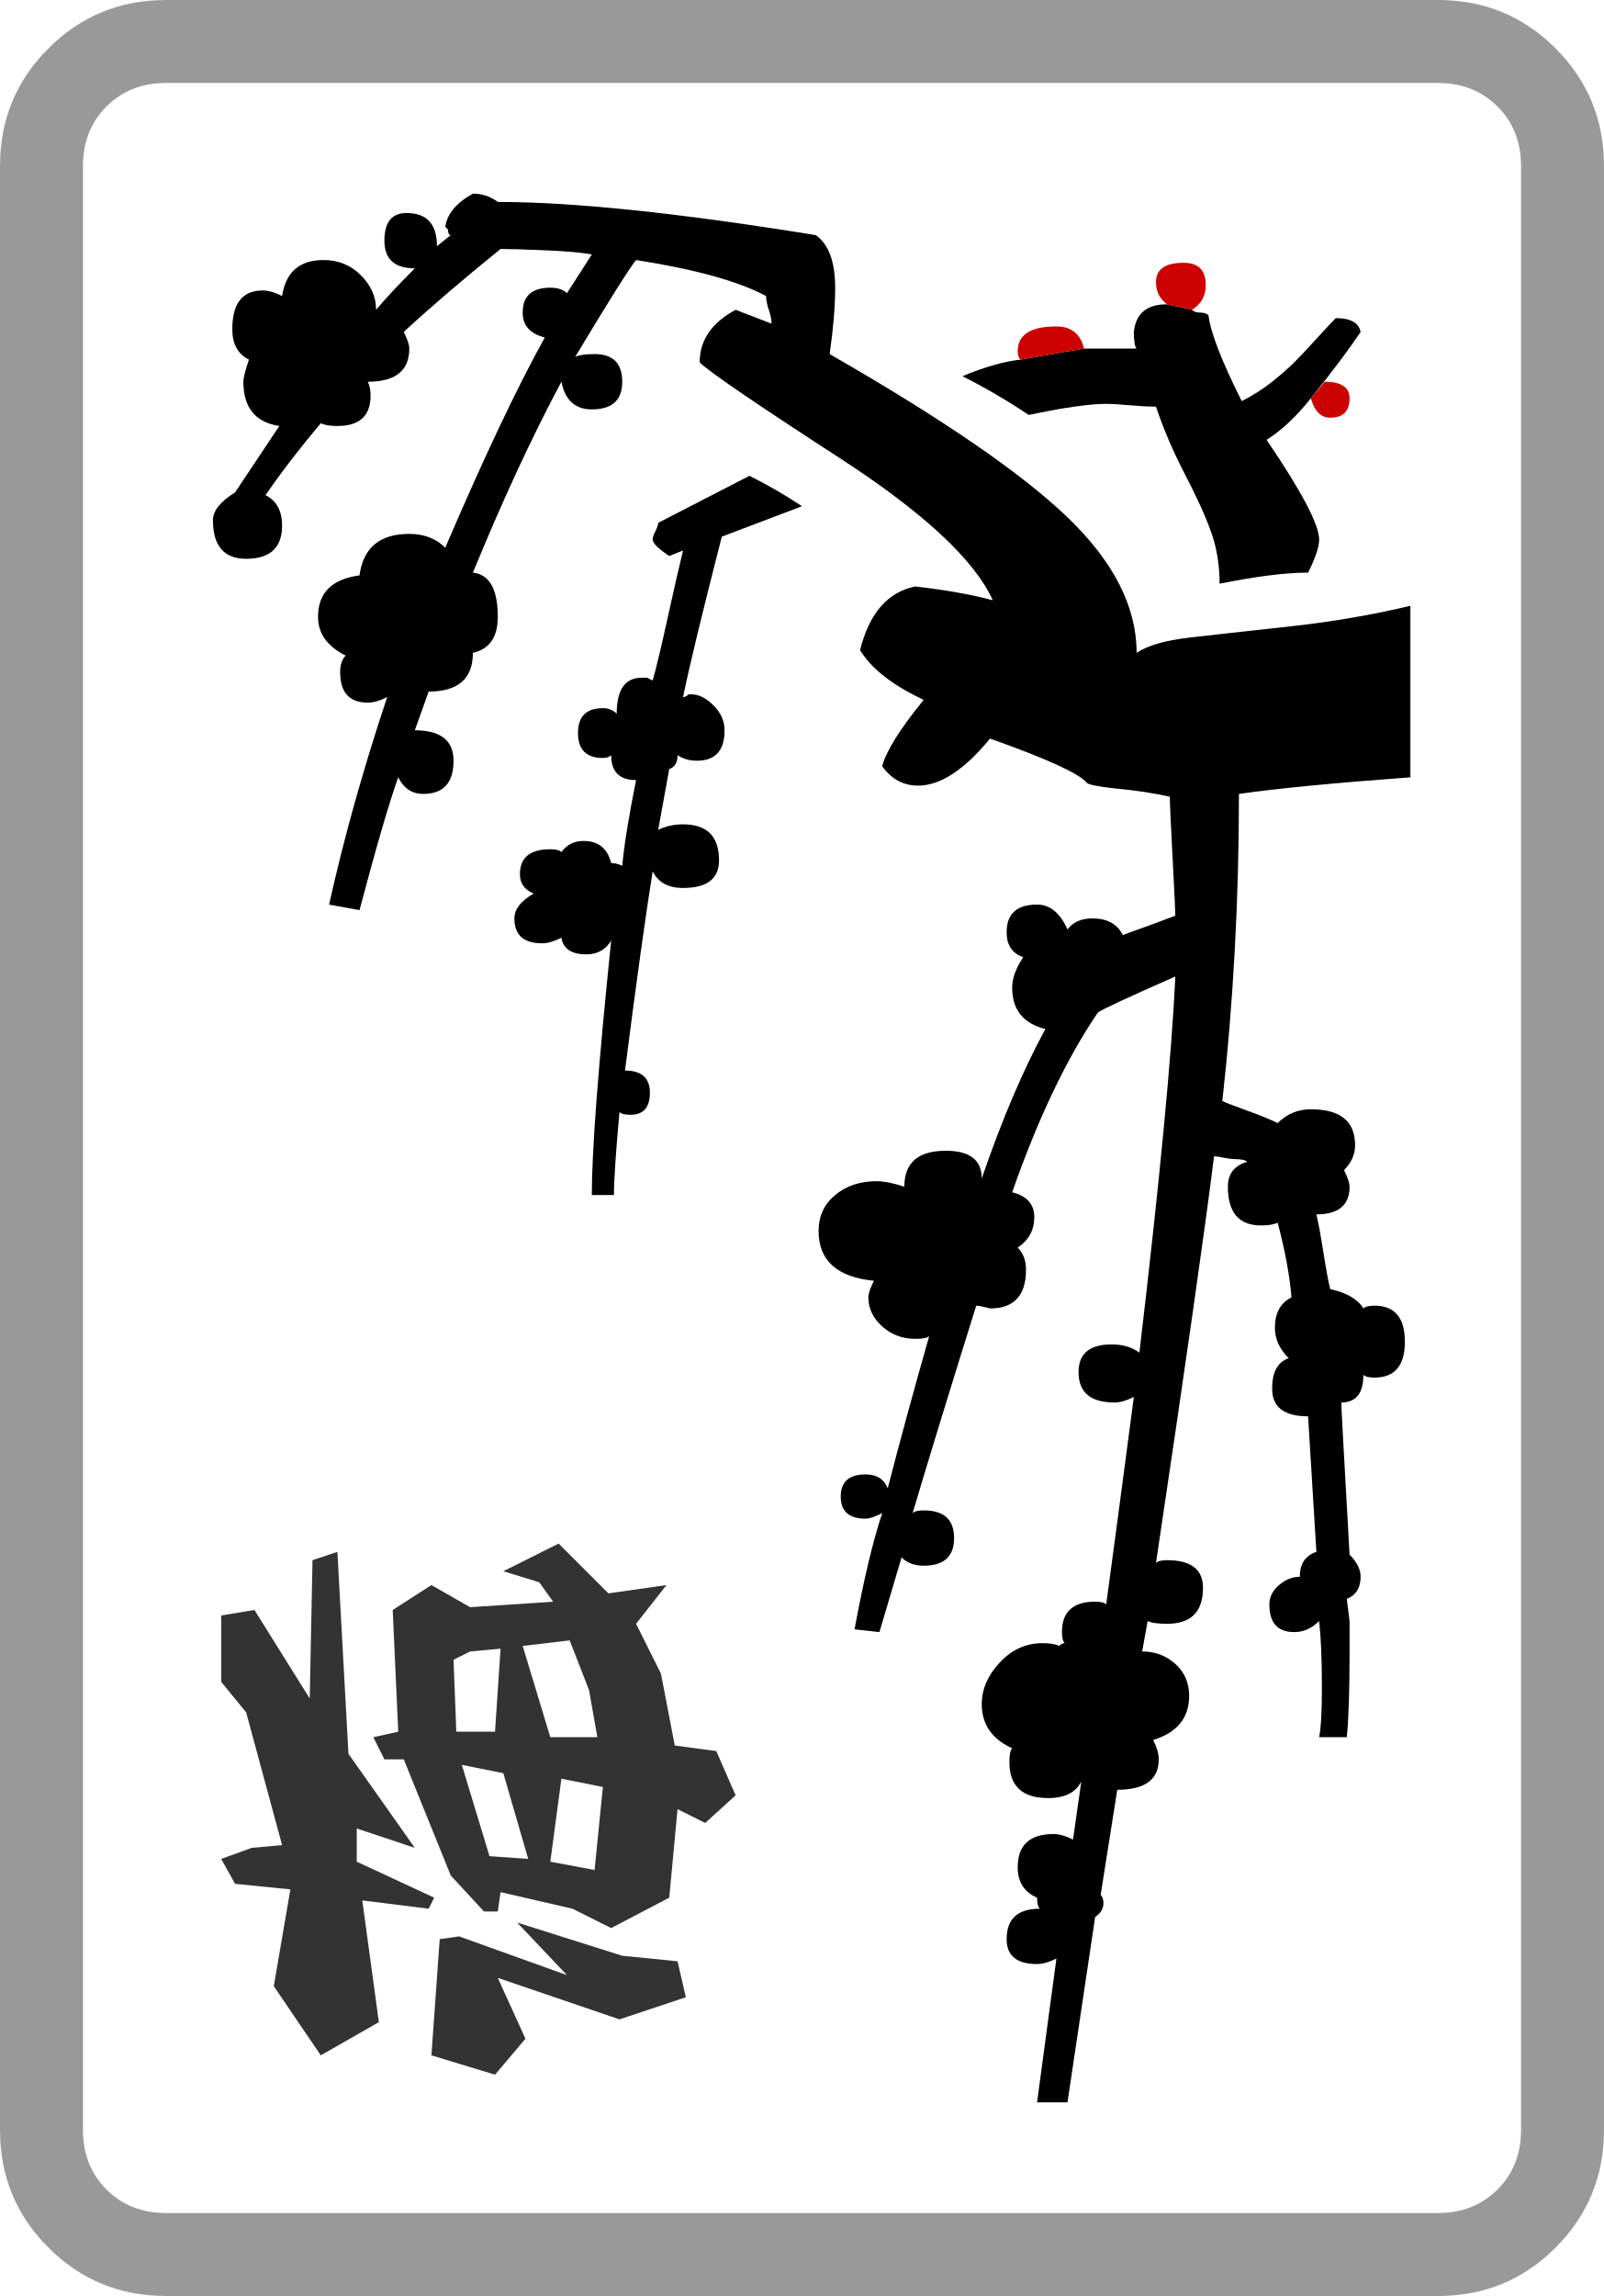
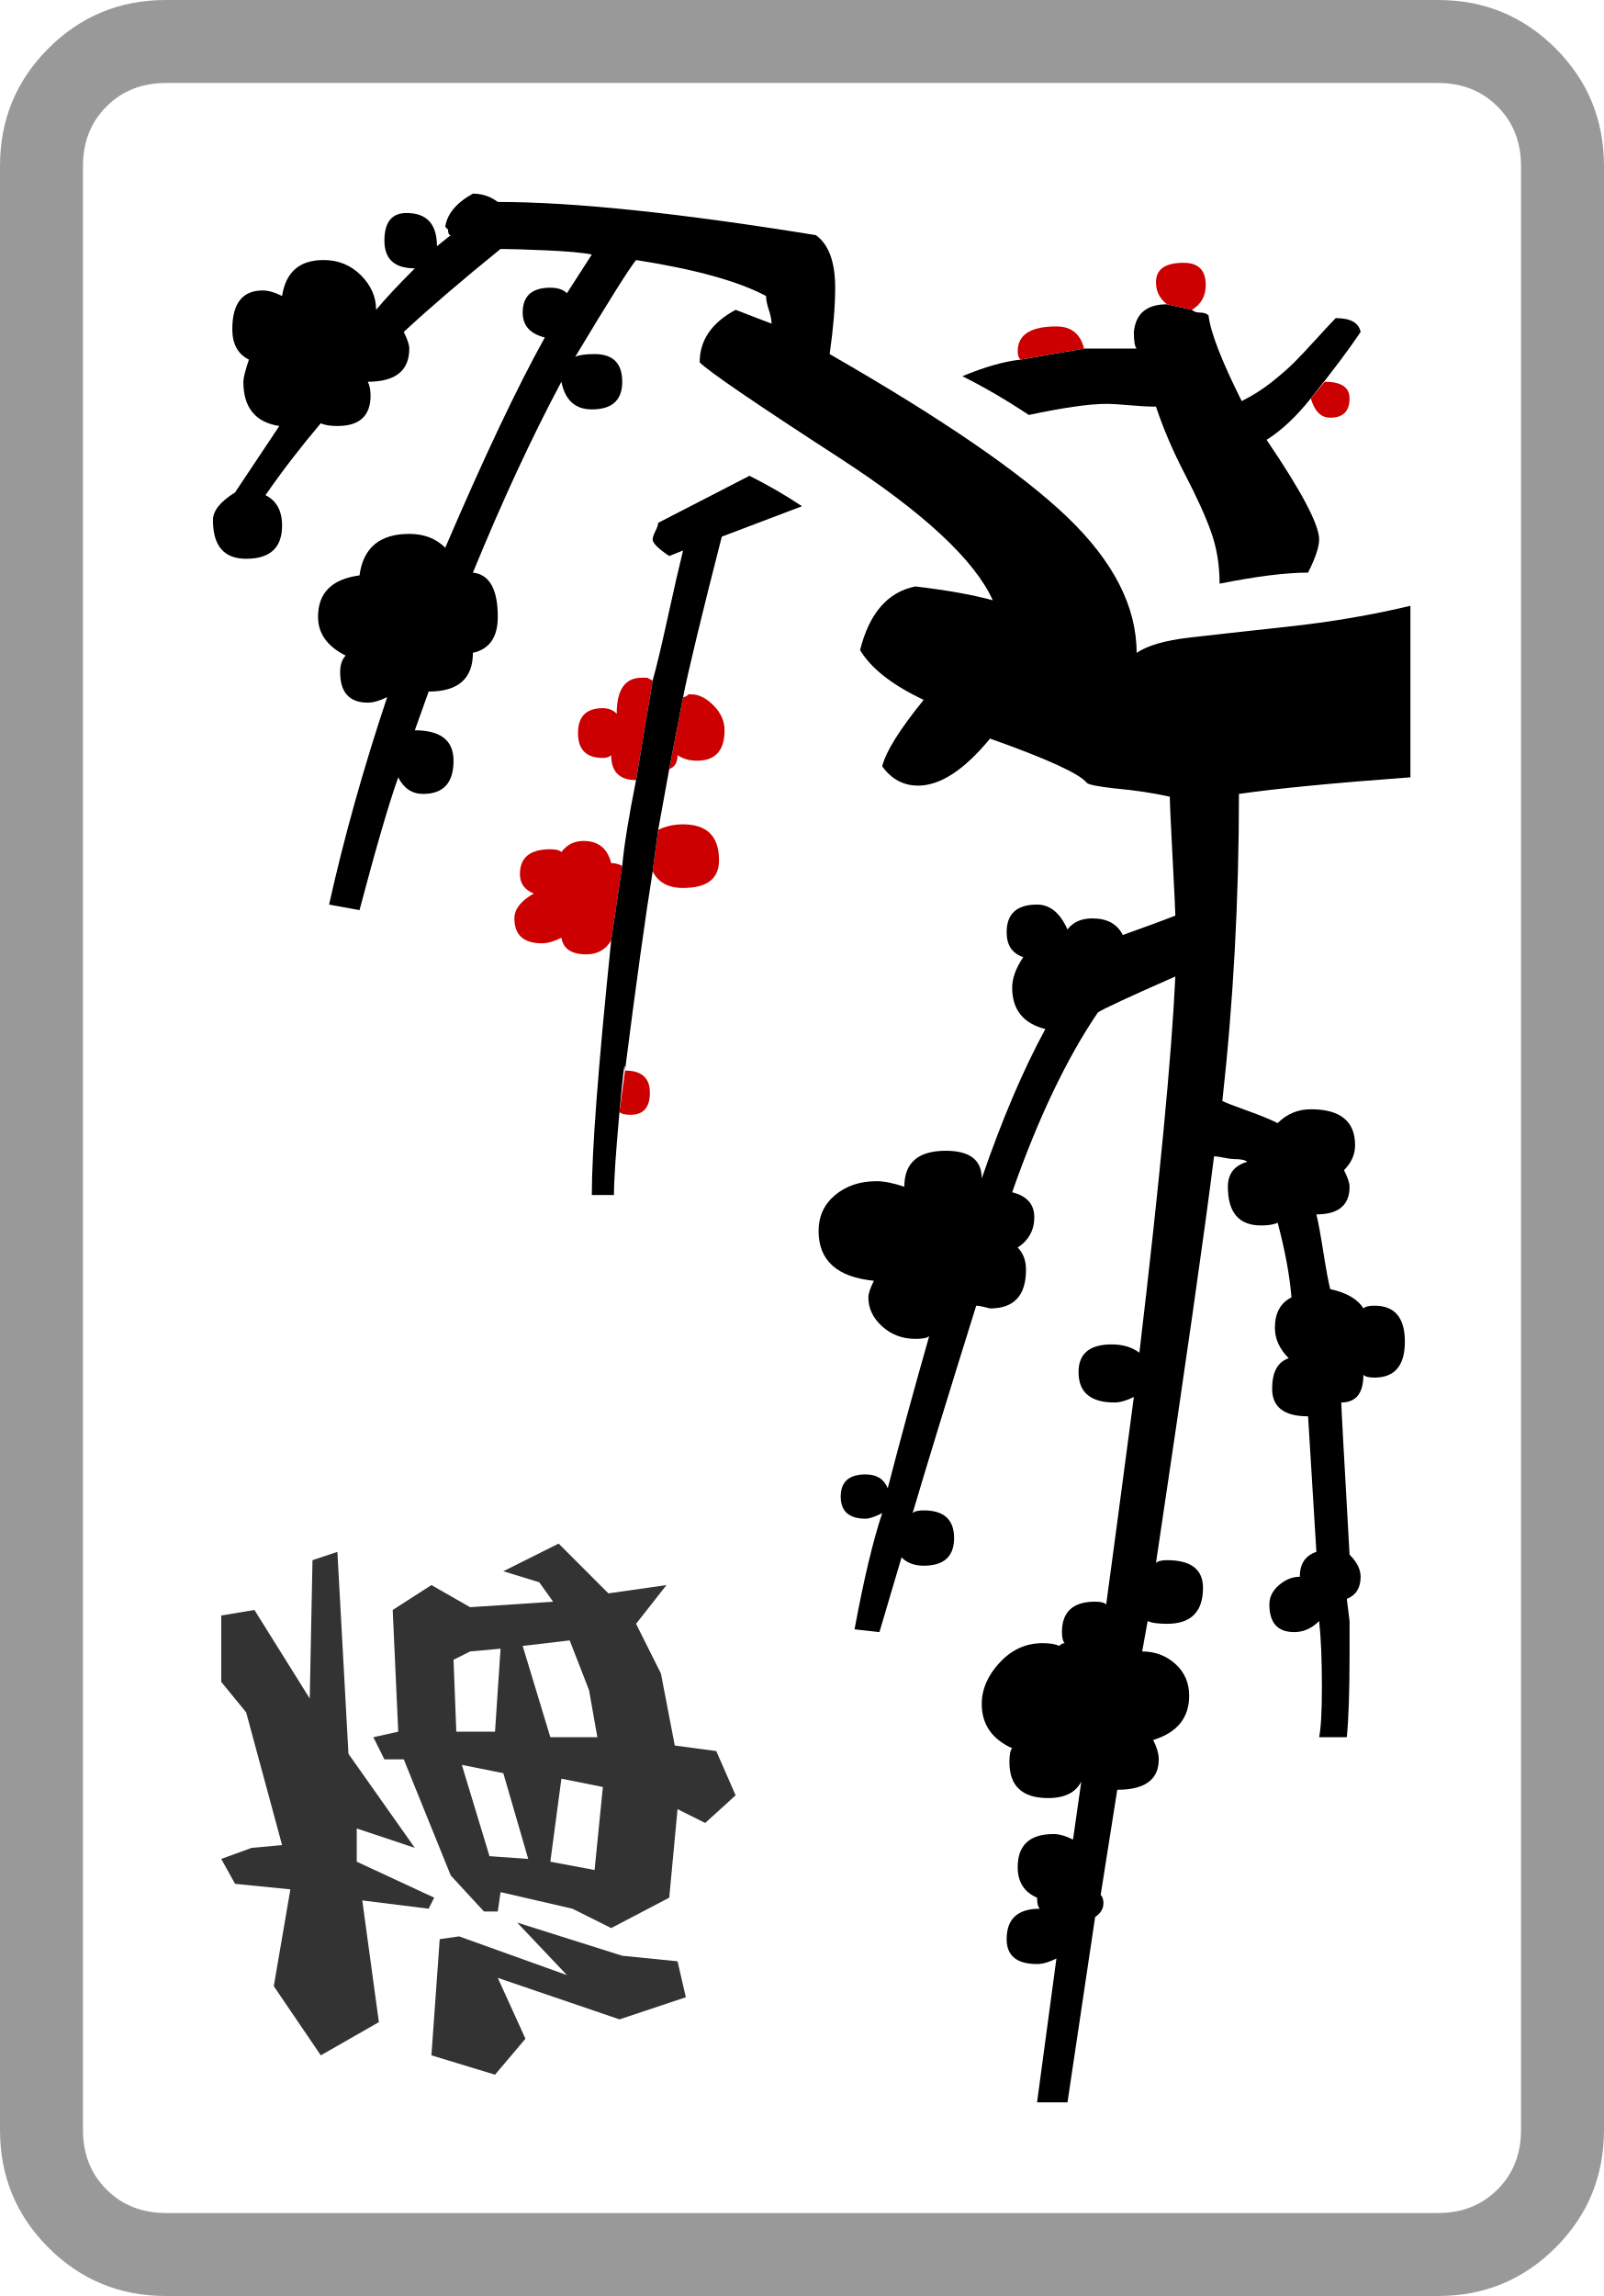
<svg xmlns="http://www.w3.org/2000/svg" viewBox="30 -115 580 830">
  <g>
    <path style="fill: #999999;" d="M550 685h-460q-13 0 -21.5 -8.5t-8.5 -21.5v-710q0 -13 8.5 -21.5t21.5 -8.5h460q13 0 21.5 8.5t8.5 21.5v710q0 13 -8.5 21.5t-21.5 8.5zM610 655v-710q0 -25 -17.5 -42.5t-42.5 -17.5h-460q-25 0 -42.5 17.5t-17.5 42.5v710q0 25 17.5 42.5t42.5 17.5h460q25 0 42.5 -17.5 t17.5 -42.5z" />
    <path style="fill: #333333;" d="M229 513l-10 -33l17 -2l7 18l3 17h-17zM195 511l-1 -26l6 -3l11 -1l-2 30h-14zM229 558l4 -30l15 3l-3 30zM207 556l-10 -33l15 3l9 31zM212 453l13 4l5 7l-30 2l-14 -8l-14 9l2 44l-9 2l4 8h7l17 42l12 13h5l1 -7l26 6l14 7l21 -11l3 -32l10 5l11 -10l-7 -16l-15 -2 l-5 -26l-9 -18l11 -14l-21 3l-18 -18zM217 580l18 19l-39 -14l-7 1l-3 42l23 7l11 -13l-10 -22l44 15l24 -8l-3 -13l-20 -2zM180 553l-24 -34l-4 -73l-9 3l-1 50l-20 -32l-12 2v24l9 11l13 48l-11 1l-11 4l5 9l20 2l-6 35l17 25l21 -12l-6 -44l24 3l2 -4l-28 -13v-12z" />
    <path d="M362 169Q374 169 388 152Q419 163 423 168Q424 169 433 170Q444 171 453 173Q453 176 454 195T455 216Q450 218 436 223Q433 217 425 217Q419 217 416 221Q412 212 405 212Q394 212 394 222Q394 229 400 231Q396 237 396 242Q396 254 408 257Q396 279 385 311Q385 301 372 301Q357 301 357 314Q351 312 347 312Q338 312 332 317T326 330Q326 346 346 348Q344 352 344 354Q344 360 349 364.5T361 369Q365 369 366 368Q358 396 351 423Q349 418 343 418Q334 418 334 426T343 434Q345 434 349 432Q344 447 339 474L348 475L356 448Q359 451 364 451Q375 451 375 441T364 431Q361 431 360 432Q368 405 383 357Q384 357 386 357.5L388 358Q401 358 401 344Q401 339 398 336Q404 332 404 325T396 316Q410 276 427 251Q430 249 455 238Q453 281 442 374Q438 371 432 371Q420 371 420 381Q420 392 433 392Q436 392 440 390Q433 443 430 465Q429 464 426 464Q414 464 414 475Q414 478 415 479Q414 479 413 480Q411 479 407 479Q398 479 391.5 486T385 501Q385 512 396 517Q395 518 395 522Q395 535 409 535Q418 535 421 529L418 550Q414 548 411 548Q398 548 398 560Q398 568 405 571Q405 574 406 575Q394 575 394 586Q394 595 405 595Q408 595 412 593L405 645H416L426 578Q429 576 429 573Q429 571 428 570L434 532Q449 532 449 521Q449 518 447 514Q460 510 460 498Q460 491 455 486.5T443 482L445 471Q447 472 452 472Q465 472 465 459Q465 449 452 449Q449 449 448 450Q464 343 469 303Q470 303 472.5 303.5T476 304Q480 304 481 305Q474 307 474 314Q474 328 486 328Q490 328 492 327Q496 342 497 354Q491 357 491 365Q491 371 496 376Q490 378 490 387Q490 397 503 397L506 446Q500 448 500 455Q496 455 492.5 458T489 465Q489 475 498 475Q503 475 507 471Q508 480 508 495Q508 508 507 513H517Q518 503 518 483V471L517 463Q522 461 522 455Q522 451 518 447Q515 394 515 392Q523 392 523 382Q524 383 527 383Q538 383 538 370T527 357Q524 357 523 358Q520 353 511 351Q510 347 508.5 337.5T506 324Q518 324 518 314Q518 312 516 308Q520 304 520 299Q520 286 504 286Q497 286 492 291Q488 289 481 286.5T472 283Q478 229 478 172Q499 169 540 166V104Q519 109 496 111.5T460 115.5T441 121Q441 96 416 72T330 13Q332 -1 332 -11Q332 -25 325 -30Q251 -42 210 -42Q206 -45 201 -45Q192 -40 191 -33L192 -32Q192 -30 193 -30L188 -26Q188 -38 177 -38Q169 -38 169 -28T180 -18Q171 -9 166 -3Q166 -10 160.5 -15.5T147 -21Q134 -21 132 -8Q128 -10 125 -10Q114 -10 114 4Q114 12 120 15Q118 21 118 23Q118 37 131 39L115 63Q107 68 107 73Q107 87 119 87Q132 87 132 75Q132 67 126 64Q135 51 146 38Q148 39 152 39Q164 39 164 28Q164 25 163 23Q178 23 178 11Q178 9 176 5Q190 -8 211 -25Q216 -25 227.5 -24.5T244 -23L235 -9Q233 -11 229 -11Q219 -11 219 -2Q219 5 227 7Q212 34 191 83Q186 78 178 78Q162 78 160 93Q145 95 145 108Q145 117 155 122Q153 124 153 128Q153 139 163 139Q166 139 170 137Q157 176 149 212L160 214Q169 180 174 166Q177 172 183 172Q194 172 194 160Q194 149 180 149L185 135Q201 135 201 121Q210 119 210 108Q210 93 201 92Q217 53 233 23Q235 33 244 33Q255 33 255 23T245 13Q240 13 238 14Q256 -16 260 -21Q292 -16 307 -8Q307 -6 308 -3T309 2L296 -3Q283 4 283 16Q288 21 333.5 50.5T389 102Q378 99 361 97Q346 100 341 120Q347 130 364 138Q351 154 349 162Q354 169 362 169Z" />
-     <path d="M256 272Q262 225 266 200Q269 206 277 206Q290 206 290 196Q290 183 277 183Q272 183 268 185L272 163Q275 162 275 158Q278 160 282 160Q292 160 292 149Q292 144 288 140T280 136H279Q278 137 277 137Q280 122 291 79L320 68Q311 62 301 57L268 74Q268 75 267 77T266 80Q266 82 272 86L277 84Q275 92 271.5 108T266 131L264 130H262Q253 130 253 143Q251 141 248 141Q239 141 239 150T248 159Q250 159 251 158Q251 167 260 167Q256 187 255 198Q253 197 251 197Q249 189 241 189Q236 189 233 193Q232 192 229 192Q218 192 218 201Q218 206 223 208Q216 212 216 217Q216 226 226 226Q229 226 233 224Q234 230 242 230Q248 230 251 225Q244 293 244 317H252Q252 309 254 287Q255 288 258 288Q265 288 265 280T256 272Z" />
+     <path style="fill: #cc0000;" d="M266 200Q269 206 277 206 Q290 206 290 196 Q290 183 277 183 Q272 183 268 185 " />
+     <path style="fill: #cc0000;" d="M272 163 Q275 162 275 158 Q278 160 282 160 Q292 160 292 149 Q292 144 288 140 T280 136 H279 Q278 137 277 137 " />
+     <path style="fill: #cc0000" d="M266 131 L264 130 H262 Q253 130 253 143 Q251 141 248 141 Q239 141 239 150 T248 159 Q250 159 251 158 Q251 167 260 167 z" />
+     <path style="fill: #cc0000" d="M255 198 Q253 197 251 197 Q249 189 241 189 Q236 189 233 193 Q232 192 229 192 Q218 192 218 201 Q218 206 223 208 Q216 212 216 217 Q216 226 226 226 Q229 226 233 224 Q234 230 242 230 Q248 230 251 225 z" />
+     <path style="fill: #cc0000" d="M254 287 Q255 288 258 288 Q265 288 265 280 T256 272 z" />
+     <path d="M256 272 Q262 225 266 200 L268 185 L272 163 L277 137 Q280 122 291 79 L320 68 Q311 62 301 57 L268 74 Q268 75 267 77 T266 80 Q266 82 272 86 L277 84 Q275 92 271.5 108 T266 131 L260 167 Q256 187 255 198 L251 225Q244 293 244 317 H252 Q252 309 254 287 T256 272 Z" />
    <path d="M452 -5Q441 -5 440 5Q440 10 441 11H422L399 15Q390 16 378 21Q390 27 402 35Q421 31 430 31Q433 31 438.5 31.5T448 32Q452 44 458.5 56.5T468 77.5T471 96Q491 92 503 92Q507 84 507 80Q507 72 488 44Q496 39 504 29Q516 14 522 5Q521 0 513 0Q511 2 506 7.5T498 16T490 23T479 30Q468 8 467 -1Q466 -2 464 -2T461 -3Z" />
    <path style="fill: #cc0000;" d="M422 11Q420 3 412 3Q398 3 398 12Q398 14 399 15 z" />
    <path style="fill: #cc0000;" d="M504 29Q506 36 511 36Q518 36 518 29Q518 23 509 23Z" />
    <path style="fill: #cc0000;" d="M461 -3Q466 -6 466 -12Q466 -20 458 -20Q448 -20 448 -13Q448 -8 452 -5" />
  </g>
</svg>
